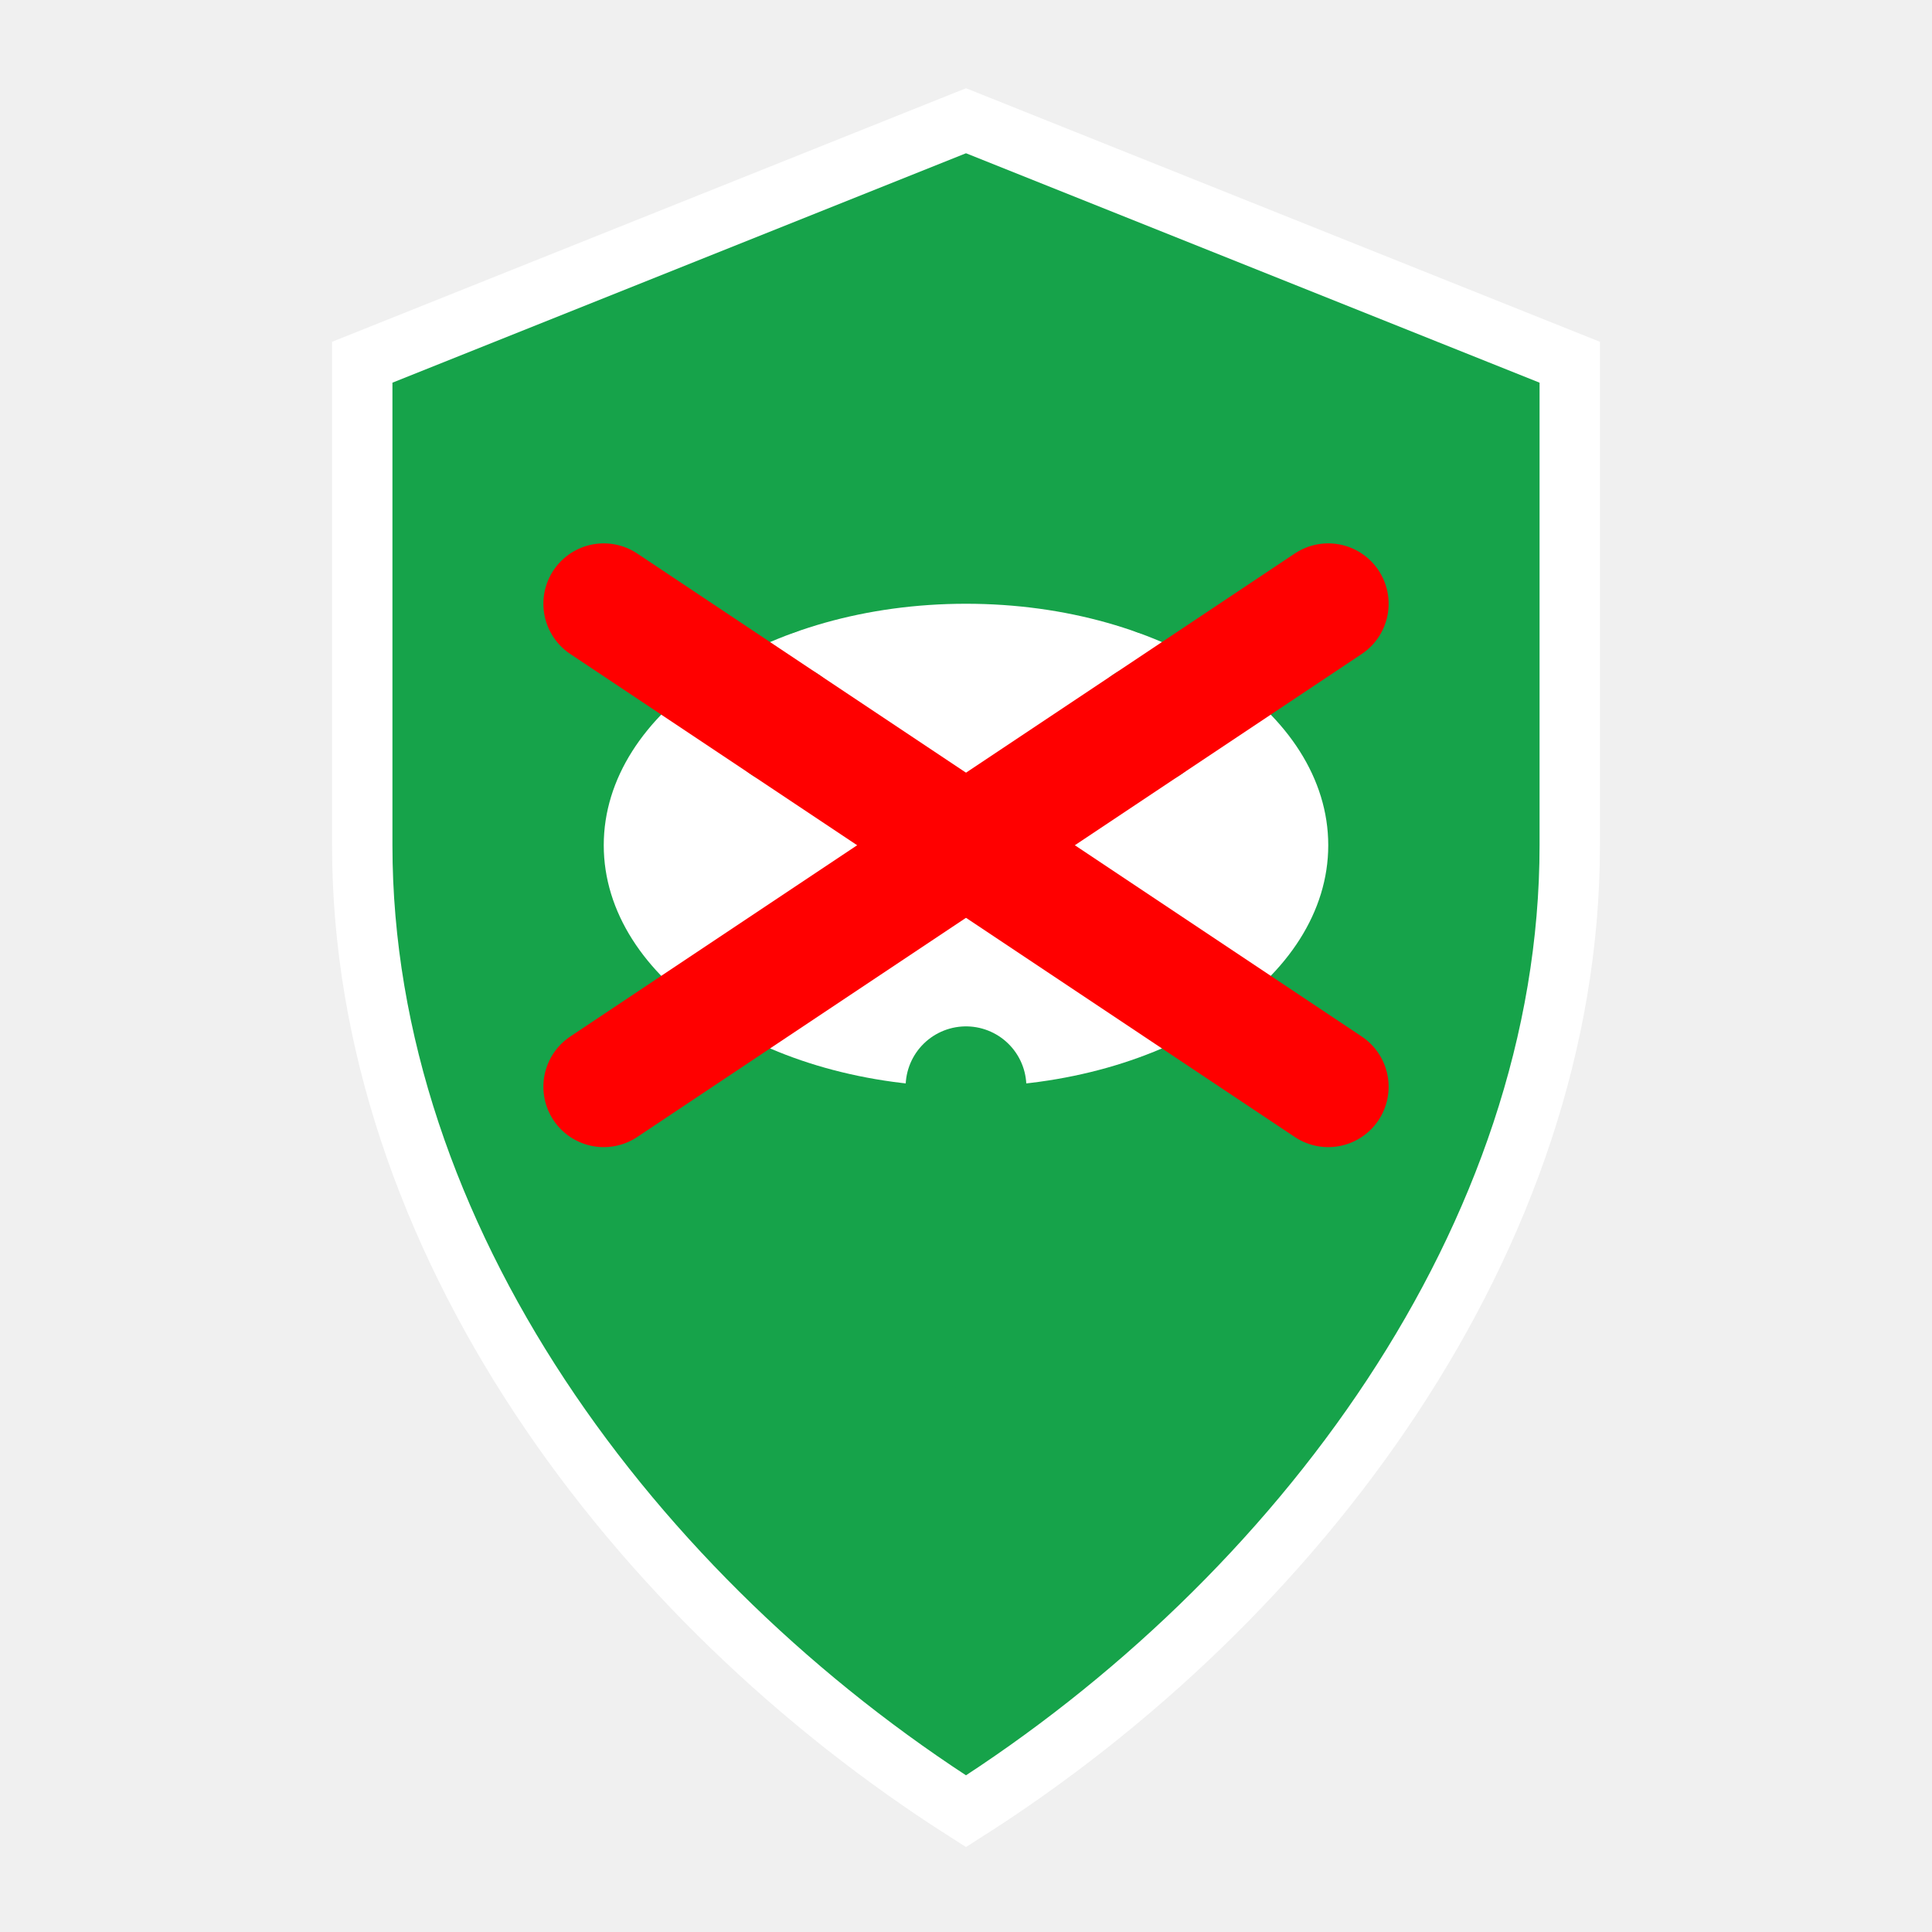
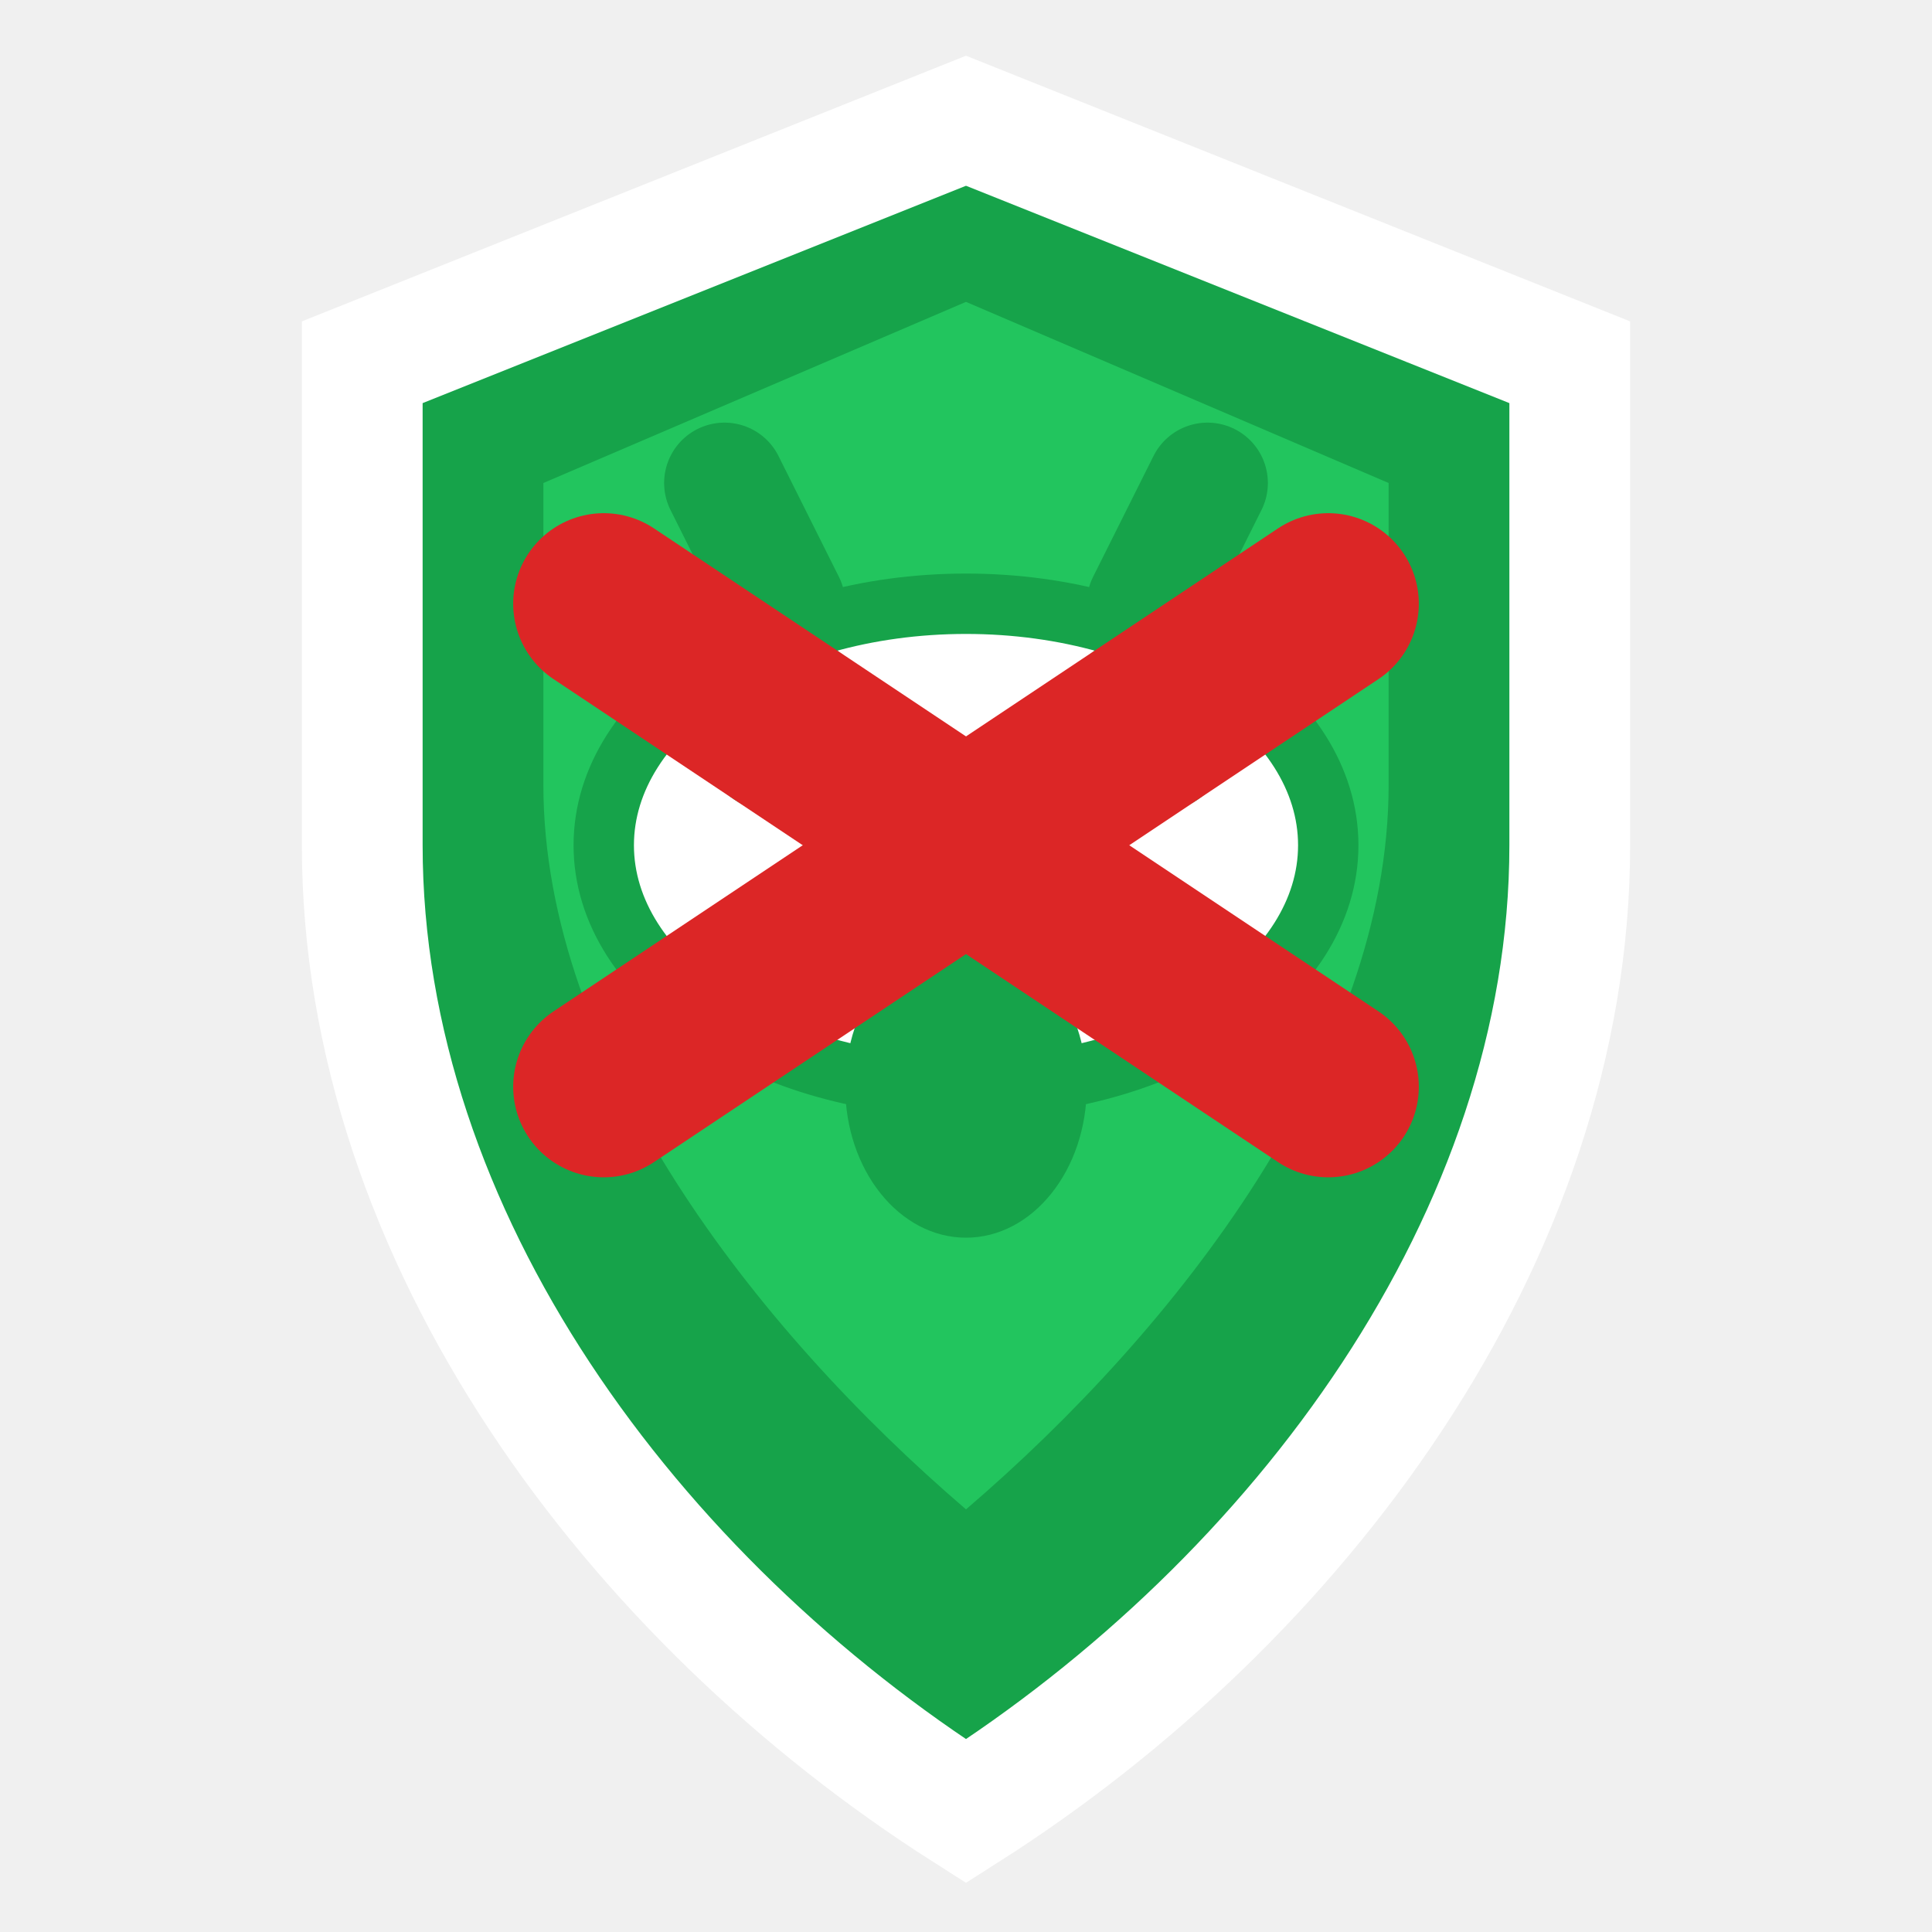
<svg xmlns="http://www.w3.org/2000/svg" width="32" height="32" viewBox="0 0 32 32" fill="none">
-   <path d="M16 2L26 6V14C26 20.5 21.5 26.5 16 30C10.5 26.5 6 20.5 6 14V6L16 2Z" fill="#16a34a" stroke="#ffffff" stroke-width="1" />
-   <ellipse cx="16" cy="14" rx="6" ry="4" fill="#ffffff" />
-   <circle cx="13" cy="12" r="1" fill="#16a34a" />
-   <circle cx="19" cy="12" r="1" fill="#16a34a" />
-   <line x1="13" y1="10" x2="12" y2="8" stroke="#16a34a" stroke-width="1" stroke-linecap="round" />
-   <line x1="19" y1="10" x2="20" y2="8" stroke="#16a34a" stroke-width="1" stroke-linecap="round" />
-   <line x1="16" y1="18" x2="16" y2="22" stroke="#16a34a" stroke-width="2" stroke-linecap="round" />
-   <line x1="10" y1="10" x2="22" y2="18" stroke="#ff0000" stroke-width="2" stroke-linecap="round" />
-   <line x1="22" y1="10" x2="10" y2="18" stroke="#ff0000" stroke-width="2" stroke-linecap="round" />
+   <path d="M16 2L26 6V14C26 20.5 21.5 26.5 16 30C10.5 26.5 6 20.5 6 14V6L16 2Z" fill="#16a34a" stroke="#ffffff" stroke-width="2" />
+   <path d="M16 5L23 8V13C23 17.5 19.5 22 16 25C12.5 22 9 17.5 9 13V8L16 5Z" fill="#22c55e" />
+   <ellipse cx="16" cy="14" rx="6" ry="4" fill="#ffffff" stroke="#16a34a" stroke-width="1" />
+   <circle cx="13" cy="12" r="1.5" fill="#16a34a" />
+   <circle cx="19" cy="12" r="1.5" fill="#16a34a" />
+   <line x1="13" y1="10" x2="12" y2="8" stroke="#16a34a" stroke-width="2" stroke-linecap="round" />
+   <line x1="19" y1="10" x2="20" y2="8" stroke="#16a34a" stroke-width="2" stroke-linecap="round" />
+   <ellipse cx="16" cy="18" rx="2" ry="2.5" fill="#16a34a" />
+   <line x1="10" y1="10" x2="22" y2="18" stroke="#dc2626" stroke-width="3" stroke-linecap="round" />
+   <line x1="22" y1="10" x2="10" y2="18" stroke="#dc2626" stroke-width="3" stroke-linecap="round" />
</svg>
